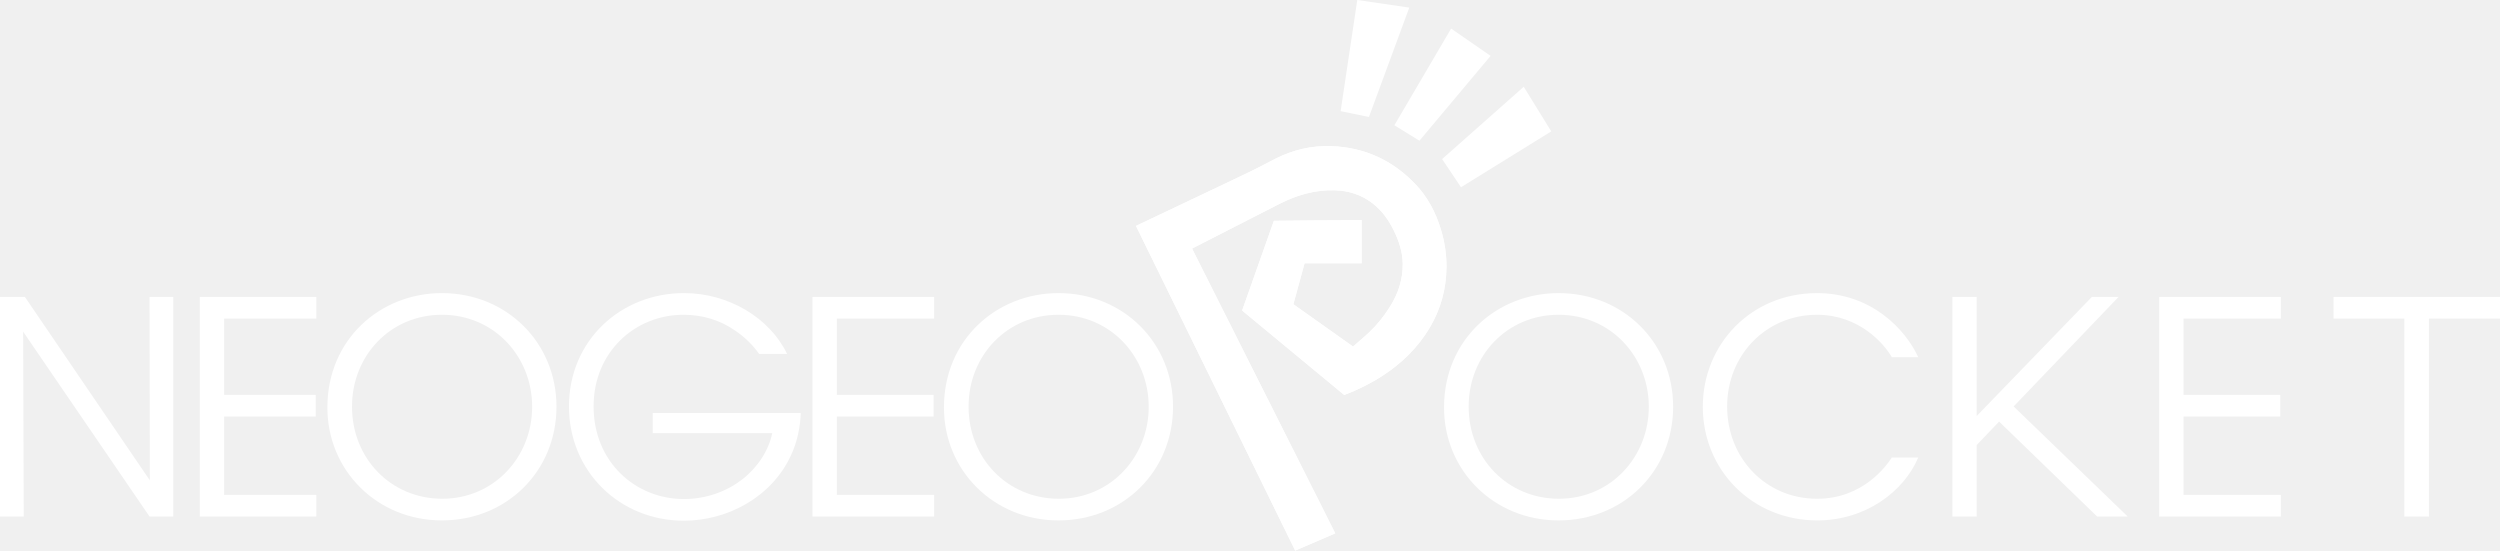
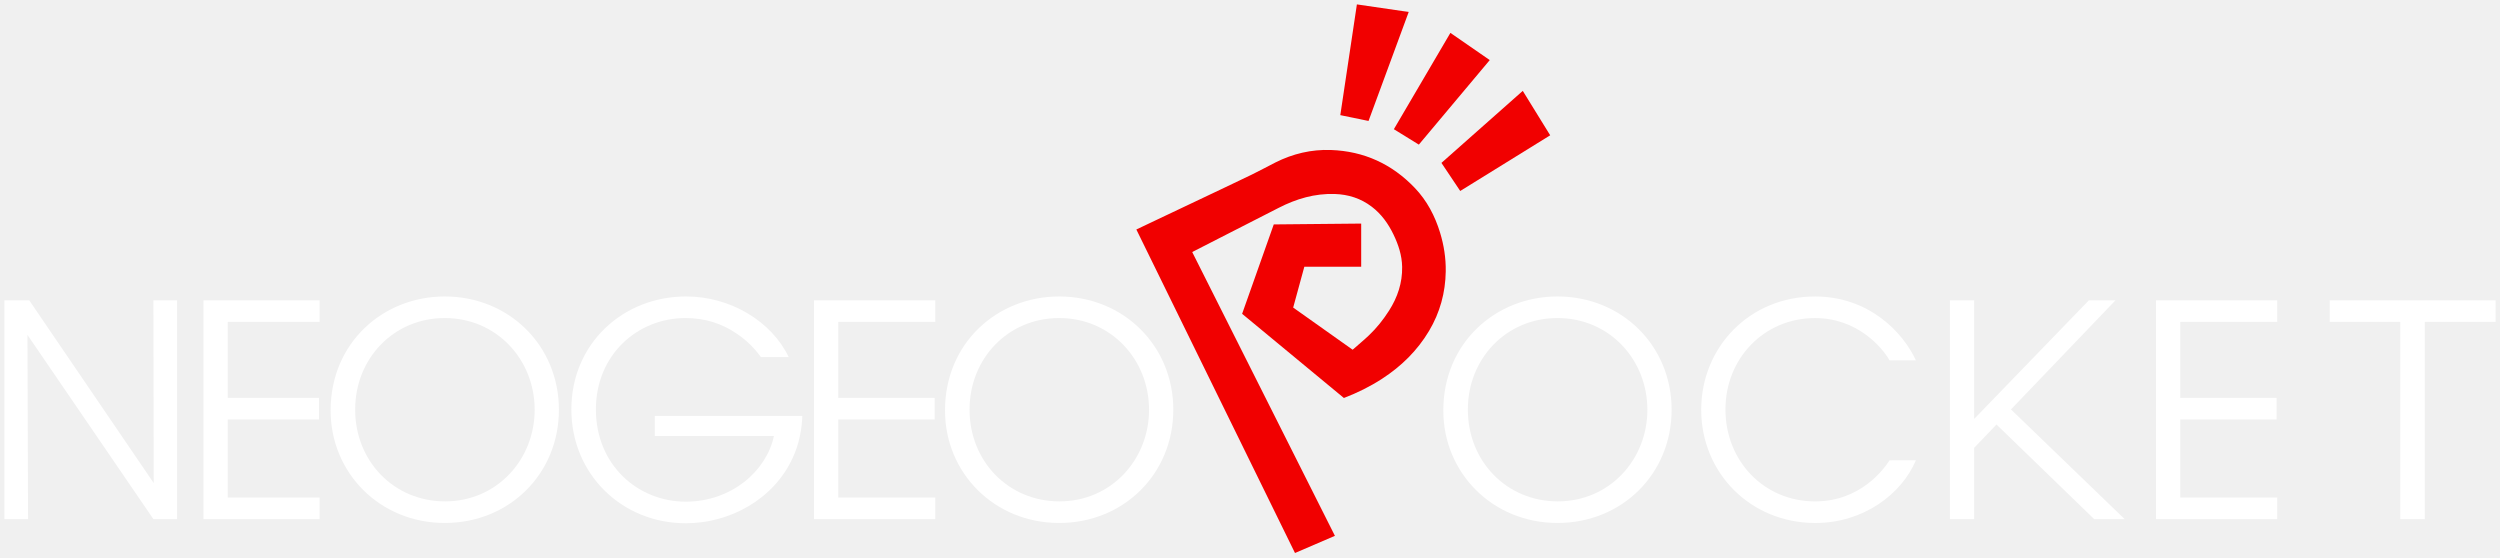
- <svg xmlns="http://www.w3.org/2000/svg" enable-background="new 0 0 566.927 124.854" height="124.854" viewBox="0 0 566.927 124.854" width="566.927">
-   <g fill="#fff">
-     <g>
-       <path d="m33.98 108.929-.068-41.587h5.384v49.797h-5.384l-28.663-41.924.135 41.924h-5.384v-49.797h5.652z" />
-       <path d="m45.31 67.342h26.419v4.912h-20.902v17.294h20.767v4.912h-20.767v17.767h20.902v4.912h-26.419z" />
-       <path d="m74.242 92.375c0-15.341 11.911-25.908 25.976-25.908 14.602 0 25.975 11.171 25.975 25.773 0 14.604-11.305 25.774-25.975 25.774-14.738 0-25.976-11.373-25.976-25.572zm5.585-.135c0 11.709 8.815 20.861 20.458 20.861 11.776 0 20.39-9.486 20.39-20.861 0-11.373-8.613-20.861-20.457-20.861-11.709 0-20.391 9.286-20.391 20.792z" />
-       <path d="m172.16 80.262c-1.548-2.153-3.433-3.97-5.586-5.383-3.23-2.221-7.133-3.5-11.574-3.5-10.902 0-20.39 8.344-20.39 20.792 0 12.652 9.556 20.996 20.457 20.996 5.249 0 9.892-1.815 13.324-4.508 3.5-2.76 5.922-6.527 6.73-10.432h-27.104v-4.576h33.564c-.067 2.895-.74 6.527-2.221 9.624-4.307 9.354-14.267 14.804-24.293 14.804-14.535 0-26.042-11.17-26.042-25.908 0-14.938 11.709-25.706 26.109-25.706 10.094 0 19.448 5.653 23.351 13.795h-6.325z" />
-       <path d="m184.25 67.342h27.59v4.912h-22.071v17.294h21.937v4.912h-21.937v17.767h22.071v4.912h-27.59z" />
-       <path d="m214.061 92.375c0-15.341 11.911-25.908 25.975-25.908 14.603 0 25.975 11.171 25.975 25.773 0 14.604-11.305 25.774-25.975 25.774-14.737 0-25.975-11.373-25.975-25.572zm5.585-.135c0 11.709 8.815 20.861 20.457 20.861 11.777 0 20.39-9.486 20.39-20.861 0-11.373-8.613-20.861-20.457-20.861-11.709 0-20.39 9.286-20.39 20.792z" />
-     </g>
-     <g>
-       <path d="m327.466 92.375c0-15.341 11.91-25.908 25.976-25.908 14.603 0 25.976 11.171 25.976 25.773 0 14.604-11.305 25.774-25.976 25.774-14.737 0-25.976-11.373-25.976-25.572zm5.584-.135c0 11.709 8.816 20.861 20.459 20.861 11.777 0 20.391-9.486 20.391-20.861 0-11.373-8.613-20.861-20.458-20.861-11.708 0-20.392 9.286-20.392 20.792z" />
-       <path d="m435.001 103.748c-3.229 7.672-11.91 14.268-22.879 14.268-14.736 0-25.975-11.373-25.975-25.773 0-14.2 10.969-25.774 25.906-25.774 12.314 0 20.053 8.21 22.947 14.535h-5.99c-1.684-2.96-7.334-9.623-16.957-9.623-11.641 0-20.389 9.219-20.389 20.793 0 11.777 8.813 20.929 20.389 20.929 10.432 0 15.746-7.47 16.957-9.354h5.991z" />
-       <path d="m489.644 67.342h27.592v4.912h-22.072v17.294h21.936v4.912h-21.936v17.767h22.072v4.912h-27.592z" />
-       <path d="m545.228 72.254h-16.047v-4.912h37.746v4.912h-16.113v44.885h-5.586z" />
-     </g>
-     <path d="m475.574 117.139h6.932l-25.871-24.968 23.783-24.83h-6.055l-26.105 26.998v-6.396-20.601h-5.518v49.797h5.518v-16.228l5.08-5.306z" />
-     <path d="m302.794 120.945c-10.838-21.554-21.646-43.05-32.461-64.561.06-.042.108-.083.163-.11 2.697-1.38 5.395-2.76 8.091-4.138 3.812-1.946 7.625-3.883 11.433-5.839 4.003-2.056 8.21-3.293 12.751-3.146 3.091.1 5.925.999 8.411 2.895 2.194 1.674 3.747 3.848 4.937 6.306 1.129 2.332 1.933 4.759 1.979 7.377.063 3.636-1.036 6.924-2.985 9.977-1.306 2.042-2.796 3.921-4.544 5.584-1.204 1.146-2.491 2.204-3.739 3.299-4.57-3.241-9.041-6.41-13.531-9.593.852-3.113 1.693-6.198 2.539-9.291h12.94c0-3.277 0-6.527 0-9.823-6.682.064-13.29.127-19.897.193-2.408 6.801-4.803 13.565-7.201 20.342 7.736 6.398 15.445 12.774 23.16 19.157 3.066-1.169 5.974-2.609 8.712-4.387 4.364-2.835 8-6.396 10.671-10.881 2.482-4.169 3.727-8.71 3.796-13.559.042-3.005-.414-5.943-1.298-8.823-1.172-3.816-2.987-7.27-5.754-10.165-5.19-5.433-11.553-8.353-19.082-8.621-4.45-.158-8.66.847-12.631 2.842-1.789.9-3.541 1.872-5.342 2.744-4.01 1.939-8.04 3.837-12.062 5.748-3.547 1.686-7.095 3.366-10.642 5.047-1.199.569-2.399 1.14-3.6 1.71 12.046 24.561 24.078 49.093 36.104 73.624 3.05-1.312 6.036-2.598 9.082-3.908z" />
-     <path d="m302.794 120.945c-3.047 1.311-6.032 2.596-9.086 3.909-12.025-24.53-24.058-49.063-36.104-73.624 1.201-.57 2.4-1.141 3.6-1.71 3.547-1.682 7.095-3.362 10.642-5.047 4.022-1.911 8.052-3.809 12.062-5.748 1.801-.872 3.553-1.844 5.342-2.744 3.971-1.996 8.181-3 12.631-2.842 7.529.268 13.892 3.188 19.082 8.621 2.767 2.895 4.582 6.348 5.754 10.165.884 2.879 1.34 5.818 1.298 8.823-.069 4.849-1.313 9.39-3.796 13.559-2.672 4.484-6.307 8.045-10.672 10.881-2.737 1.776-5.645 3.217-8.711 4.386-7.715-6.382-15.424-12.758-23.16-19.156 2.398-6.777 4.793-13.541 7.201-20.342 6.607-.065 13.217-.129 19.897-.193v9.823c-4.278 0-8.579 0-12.94 0-.846 3.093-1.688 6.178-2.539 9.291 4.49 3.183 8.961 6.352 13.531 9.593 1.248-1.095 2.535-2.153 3.739-3.299 1.748-1.663 3.238-3.542 4.543-5.584 1.95-3.053 3.05-6.341 2.986-9.977-.048-2.618-.851-5.045-1.979-7.377-1.188-2.458-2.742-4.632-4.937-6.306-2.486-1.896-5.32-2.794-8.411-2.895-4.541-.147-8.748 1.089-12.751 3.146-3.806 1.956-7.621 3.893-11.433 5.839-2.697 1.378-5.395 2.758-8.091 4.138-.055.028-.104.069-.163.11 10.82 21.51 21.628 43.006 32.465 64.56z" />
-     <path d="m310.439 26.526c-2.162-.445-4.264-.879-6.423-1.324 1.257-8.395 2.514-16.788 3.774-25.202 3.935.574 7.832 1.145 11.791 1.724-3.055 8.288-6.093 16.529-9.142 24.802z" />
-     <path d="m345.539 19.679c2.088 3.381 4.147 6.72 6.241 10.112-6.819 4.222-13.635 8.44-20.472 12.671-1.434-2.14-2.84-4.241-4.278-6.391 6.165-5.459 12.317-10.908 18.509-16.392z" />
-     <path d="m329.069 6.482c3.017 2.085 5.979 4.134 8.954 6.19-5.377 6.412-10.738 12.805-16.136 19.239-1.888-1.165-3.759-2.319-5.683-3.507 4.271-7.275 8.549-14.567 12.865-21.922z" />
+ <svg xmlns="http://www.w3.org/2000/svg" width="568.93" height="126.85" version="1.2" viewBox="0 0 568.93 126.85">
+   <g transform="translate(1,1)" fill="#fff">
+     <path d="m33.98 108.93-0.068-41.587h5.384v49.797h-5.384l-28.663-41.924 0.135 41.924h-5.384v-49.797h5.652z" />
+     <path d="m45.31 67.342h26.419v4.912h-20.902v17.294h20.767v4.912h-20.767v17.767h20.902v4.912h-26.419z" />
+     <path d="m74.242 92.375c0-15.341 11.911-25.908 25.976-25.908 14.602 0 25.975 11.171 25.975 25.773 0 14.604-11.305 25.773-25.975 25.773-14.738 0-25.976-11.373-25.976-25.572zm5.585-0.135c0 11.709 8.815 20.86 20.458 20.86 11.776 0 20.39-9.485 20.39-20.86 0-11.373-8.613-20.861-20.457-20.861-11.709 0-20.391 9.286-20.391 20.792z" />
+     <path d="m172.16 80.262c-1.548-2.153-3.433-3.97-5.586-5.383-3.23-2.221-7.133-3.5-11.574-3.5-10.902 0-20.39 8.344-20.39 20.792 0 12.652 9.556 20.996 20.457 20.996 5.249 0 9.892-1.815 13.324-4.508 3.5-2.761 5.922-6.527 6.73-10.433h-27.104v-4.576h33.564c-0.067 2.896-0.74 6.527-2.221 9.624-4.307 9.354-14.267 14.805-24.293 14.805-14.535 0-26.042-11.17-26.042-25.908 0-14.938 11.709-25.706 26.109-25.706 10.094 0 19.448 5.653 23.351 13.795h-6.325z" />
+     <path d="m184.25 67.342h27.59v4.912h-22.071v17.294h21.937v4.912h-21.937v17.767h22.071v4.912h-27.59z" />
+     <path d="m214.06 92.375c0-15.341 11.911-25.908 25.975-25.908 14.603 0 25.975 11.171 25.975 25.773 0 14.604-11.305 25.773-25.975 25.773-14.737 0-25.975-11.373-25.975-25.572zm5.585-0.135c0 11.709 8.815 20.86 20.457 20.86 11.777 0 20.39-9.485 20.39-20.86 0-11.373-8.613-20.861-20.457-20.861-11.709 0-20.39 9.286-20.39 20.792z" />
+   </g>
+   <g transform="translate(1,1)" fill="#fff">
+     <path d="m327.46 92.375c0-15.341 11.91-25.908 25.977-25.908 14.604 0 25.977 11.171 25.977 25.773 0 14.604-11.305 25.773-25.977 25.773-14.736 0-25.977-11.373-25.977-25.572zm5.584-0.135c0 11.709 8.816 20.86 20.459 20.86 11.777 0 20.393-9.485 20.393-20.86 0-11.373-8.613-20.861-20.459-20.861-11.707 0-20.393 9.286-20.393 20.792z" />
+     <path d="m435 103.75c-3.229 7.672-11.91 14.268-22.879 14.268-14.736 0-25.975-11.373-25.975-25.772 0-14.2 10.969-25.774 25.906-25.774 12.314 0 20.053 8.21 22.947 14.535h-5.99c-1.684-2.96-7.334-9.623-16.957-9.623-11.641 0-20.389 9.219-20.389 20.793 0 11.777 8.813 20.929 20.389 20.929 10.432 0 15.746-7.47 16.957-9.354z" />
+     <path d="m489.64 67.342h27.594v4.912h-22.072v17.294h21.935v4.912h-21.936v17.767h22.072v4.912h-27.594v-49.797z" />
+     <path d="m545.23 72.254h-16.049v-4.912h37.746v4.912h-16.111v44.885h-5.586v-44.885z" />
+   </g>
+   <path d="m476.58 118.14h6.932l-25.871-24.968 23.783-24.83h-6.055l-26.105 26.998v-26.997h-5.518v49.797h5.518v-16.228l5.08-5.307z" fill="#fff" />
+   <path d="m303.79 121.94c-10.838-21.554-21.646-43.05-32.46-64.561 0.06-0.042 0.108-0.083 0.163-0.11 2.697-1.38 5.395-2.76 8.091-4.138 3.812-1.946 7.625-3.883 11.433-5.839 4.003-2.056 8.21-3.293 12.751-3.146 3.091 0.101 5.925 0.999 8.411 2.896 2.193 1.674 3.746 3.848 4.938 6.306 1.129 2.332 1.932 4.759 1.979 7.377 0.063 3.637-1.035 6.924-2.984 9.978-1.307 2.042-2.797 3.921-4.545 5.584-1.203 1.146-2.49 2.204-3.738 3.299-4.57-3.241-9.041-6.41-13.531-9.593 0.852-3.113 1.693-6.198 2.539-9.291h12.939v-9.823c-6.682 0.063-13.289 0.127-19.896 0.193-2.408 6.801-4.803 13.564-7.201 20.342 7.736 6.397 15.445 12.773 23.16 19.157 3.066-1.17 5.975-2.609 8.711-4.388 4.365-2.835 8-6.396 10.672-10.881 2.482-4.169 3.727-8.71 3.797-13.559 0.041-3.005-0.414-5.943-1.299-8.823-1.172-3.816-2.986-7.271-5.754-10.165-5.189-5.433-11.553-8.353-19.082-8.621-4.45-0.158-8.66 0.847-12.631 2.842-1.789 0.9-3.541 1.872-5.342 2.744-4.01 1.939-8.04 3.837-12.062 5.748-3.547 1.687-7.095 3.366-10.642 5.047-1.199 0.569-2.399 1.141-3.6 1.71 12.046 24.562 24.078 49.094 36.104 73.624 3.048-1.313 6.035-2.599 9.079-3.909z" fill="none" />
+   <g fill="#f10000">
+     <path d="m303.79 121.94c-3.047 1.312-6.031 2.597-9.086 3.909-12.024-24.529-24.058-49.063-36.104-73.624 1.201-0.569 2.4-1.141 3.6-1.71 3.547-1.682 7.095-3.361 10.642-5.047 4.022-1.911 8.052-3.809 12.062-5.748 1.801-0.872 3.553-1.844 5.342-2.744 3.971-1.996 8.181-3 12.631-2.842 7.529 0.269 13.893 3.188 19.082 8.621 2.768 2.895 4.582 6.348 5.754 10.165 0.883 2.879 1.34 5.818 1.297 8.823-0.068 4.849-1.313 9.39-3.795 13.559-2.672 4.484-6.307 8.045-10.672 10.881-2.736 1.776-5.645 3.217-8.711 4.387-7.715-6.383-15.424-12.759-23.16-19.156 2.398-6.777 4.793-13.541 7.201-20.342 6.606-0.065 13.217-0.13 19.896-0.193v9.823h-12.939c-0.846 3.093-1.688 6.178-2.539 9.291 4.49 3.183 8.961 6.352 13.531 9.593 1.248-1.095 2.535-2.153 3.738-3.299 1.748-1.663 3.238-3.542 4.543-5.584 1.949-3.054 3.051-6.341 2.986-9.978-0.049-2.618-0.852-5.045-1.979-7.377-1.189-2.458-2.742-4.632-4.938-6.306-2.486-1.896-5.32-2.794-8.411-2.896-4.541-0.146-8.748 1.09-12.751 3.146-3.807 1.956-7.621 3.893-11.433 5.839-2.697 1.378-5.395 2.758-8.091 4.138-0.055 0.028-0.104 0.069-0.163 0.11 10.823 21.511 21.632 43.007 32.467 64.561z" />
+     <path d="m311.44 27.526c-2.162-0.444-4.266-0.879-6.424-1.323 1.257-8.396 2.514-16.789 3.774-25.203 3.936 0.574 7.832 1.145 11.791 1.724-3.055 8.288-6.092 16.529-9.141 24.802z" />
+     <path d="m346.54 20.679c2.088 3.381 4.146 6.72 6.24 10.112-6.818 4.222-13.635 8.439-20.473 12.671-1.434-2.141-2.84-4.241-4.277-6.392 6.166-5.458 12.316-10.907 18.51-16.391z" />
+     <path d="m330.07 7.482c3.018 2.085 5.979 4.135 8.955 6.19-5.377 6.412-10.738 12.805-16.137 19.239-1.889-1.165-3.76-2.319-5.684-3.508 4.272-7.274 8.549-14.566 12.866-21.921z" />
  </g>
</svg>
